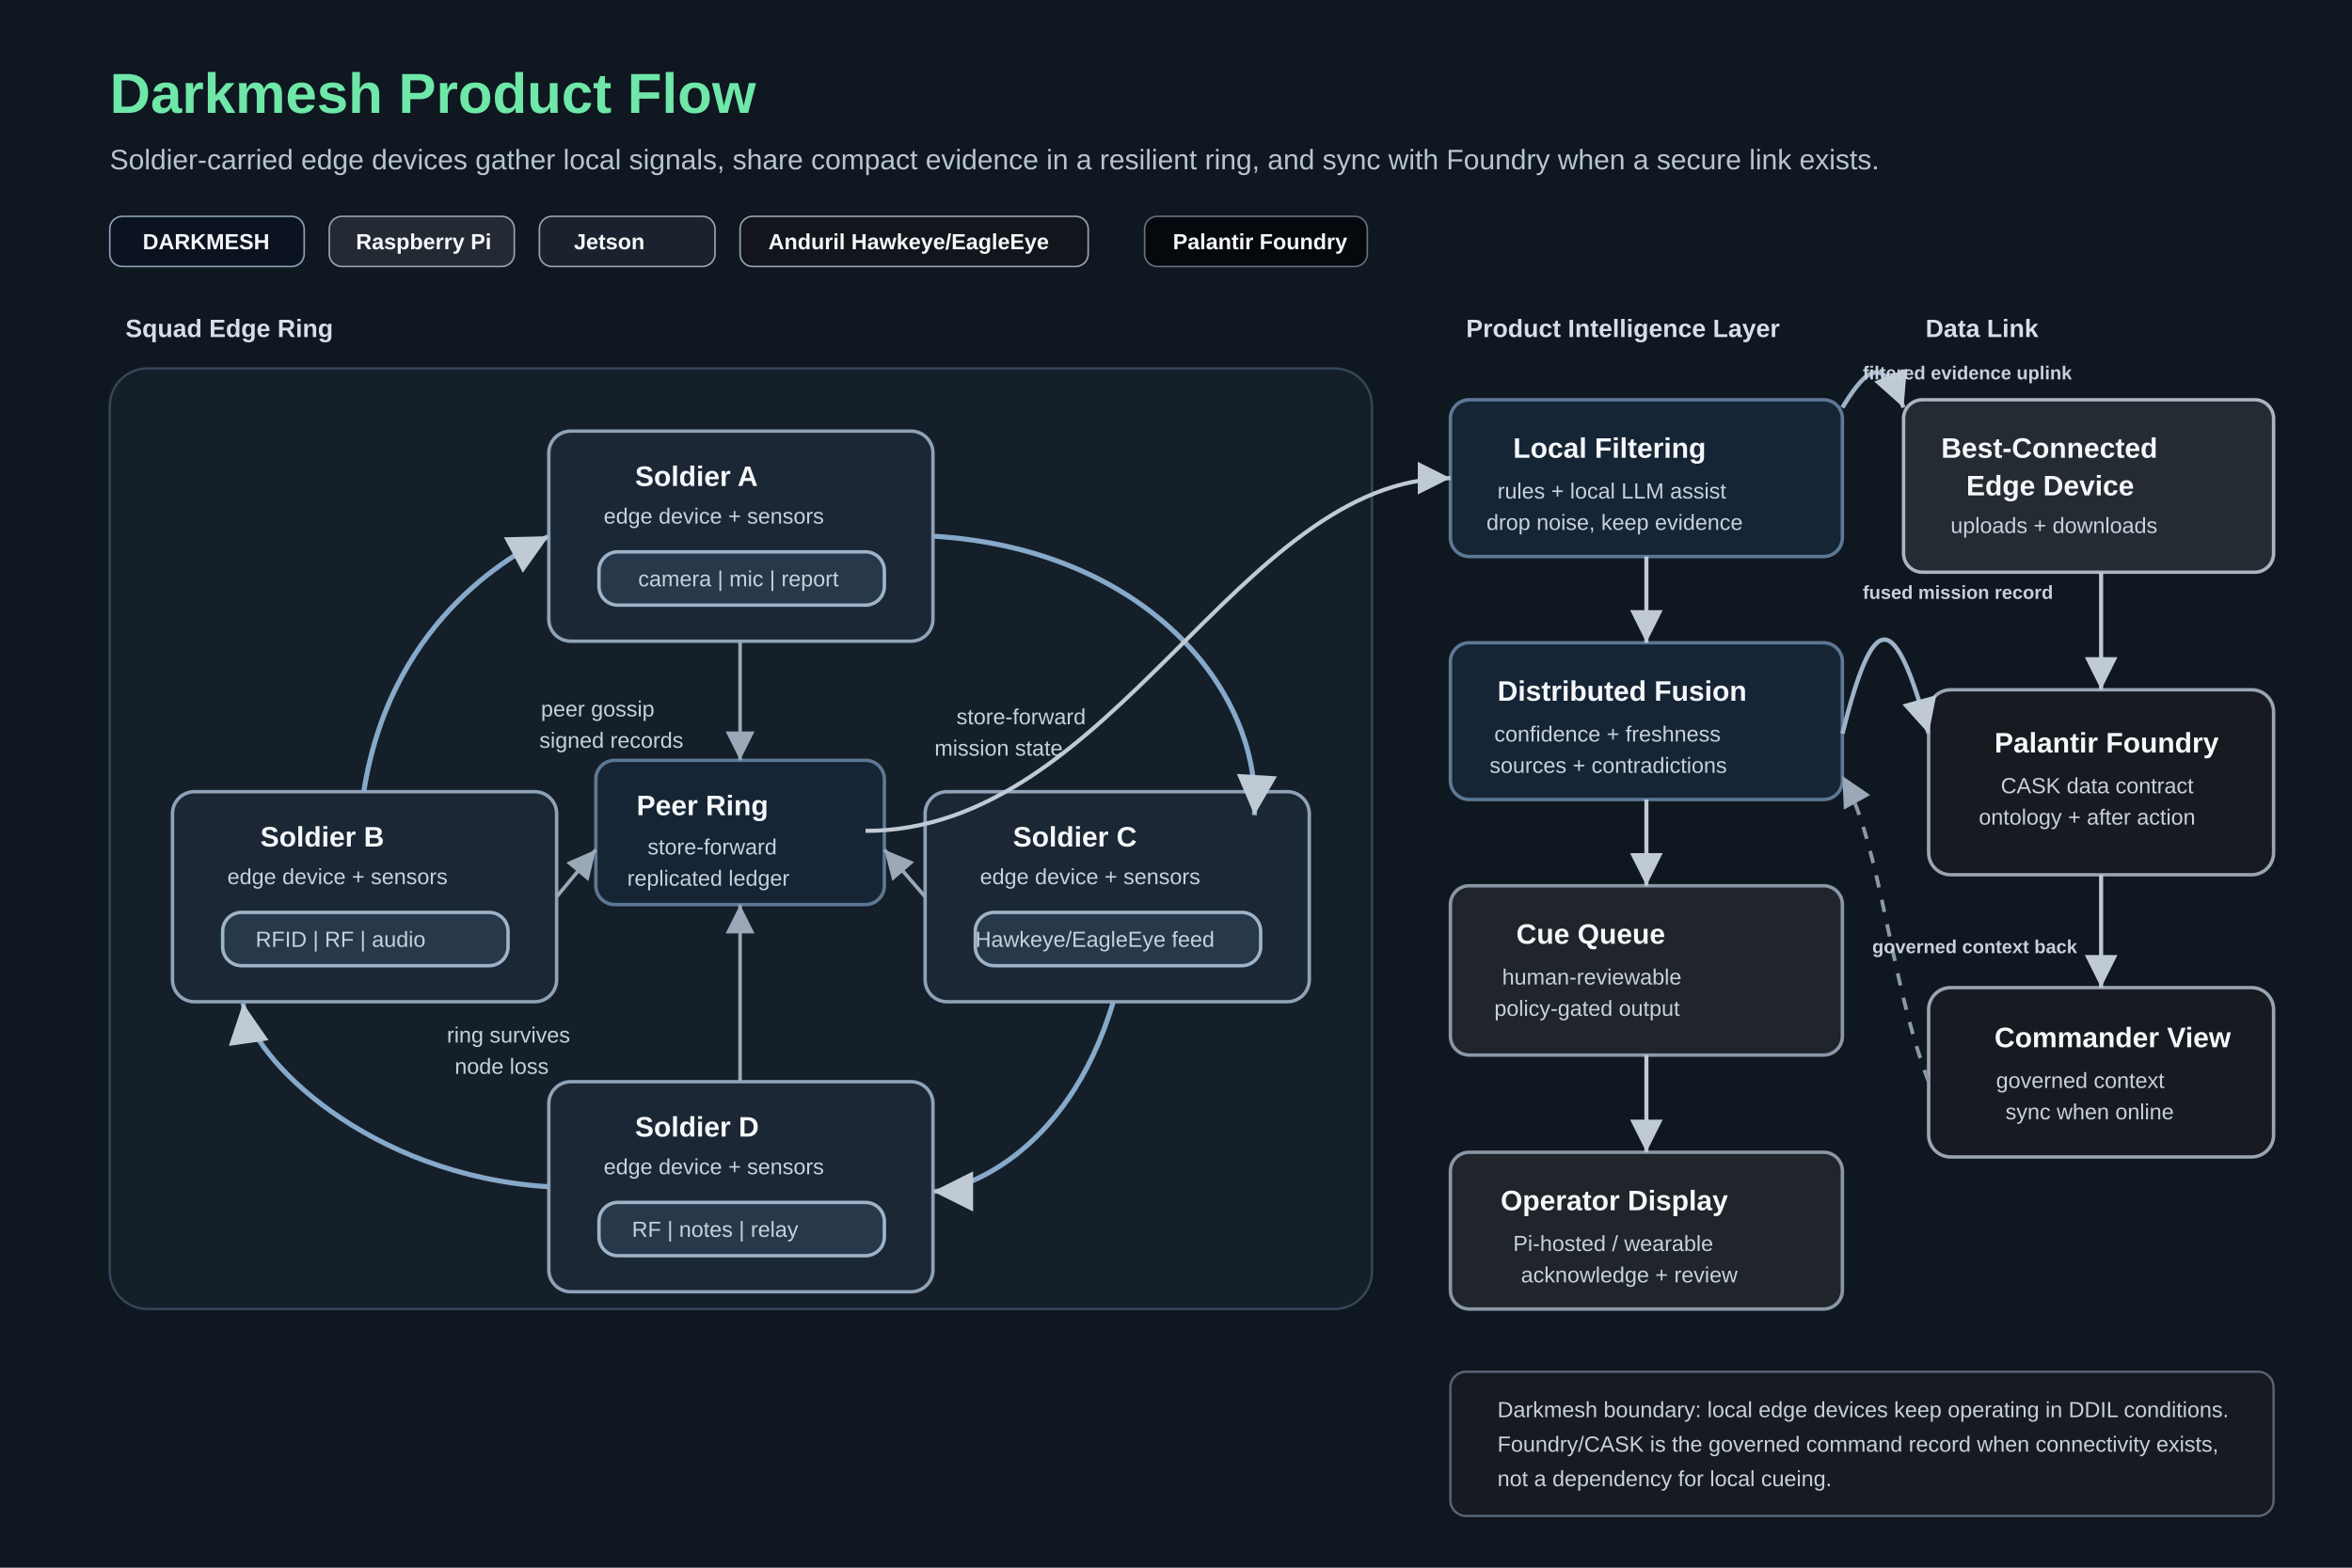
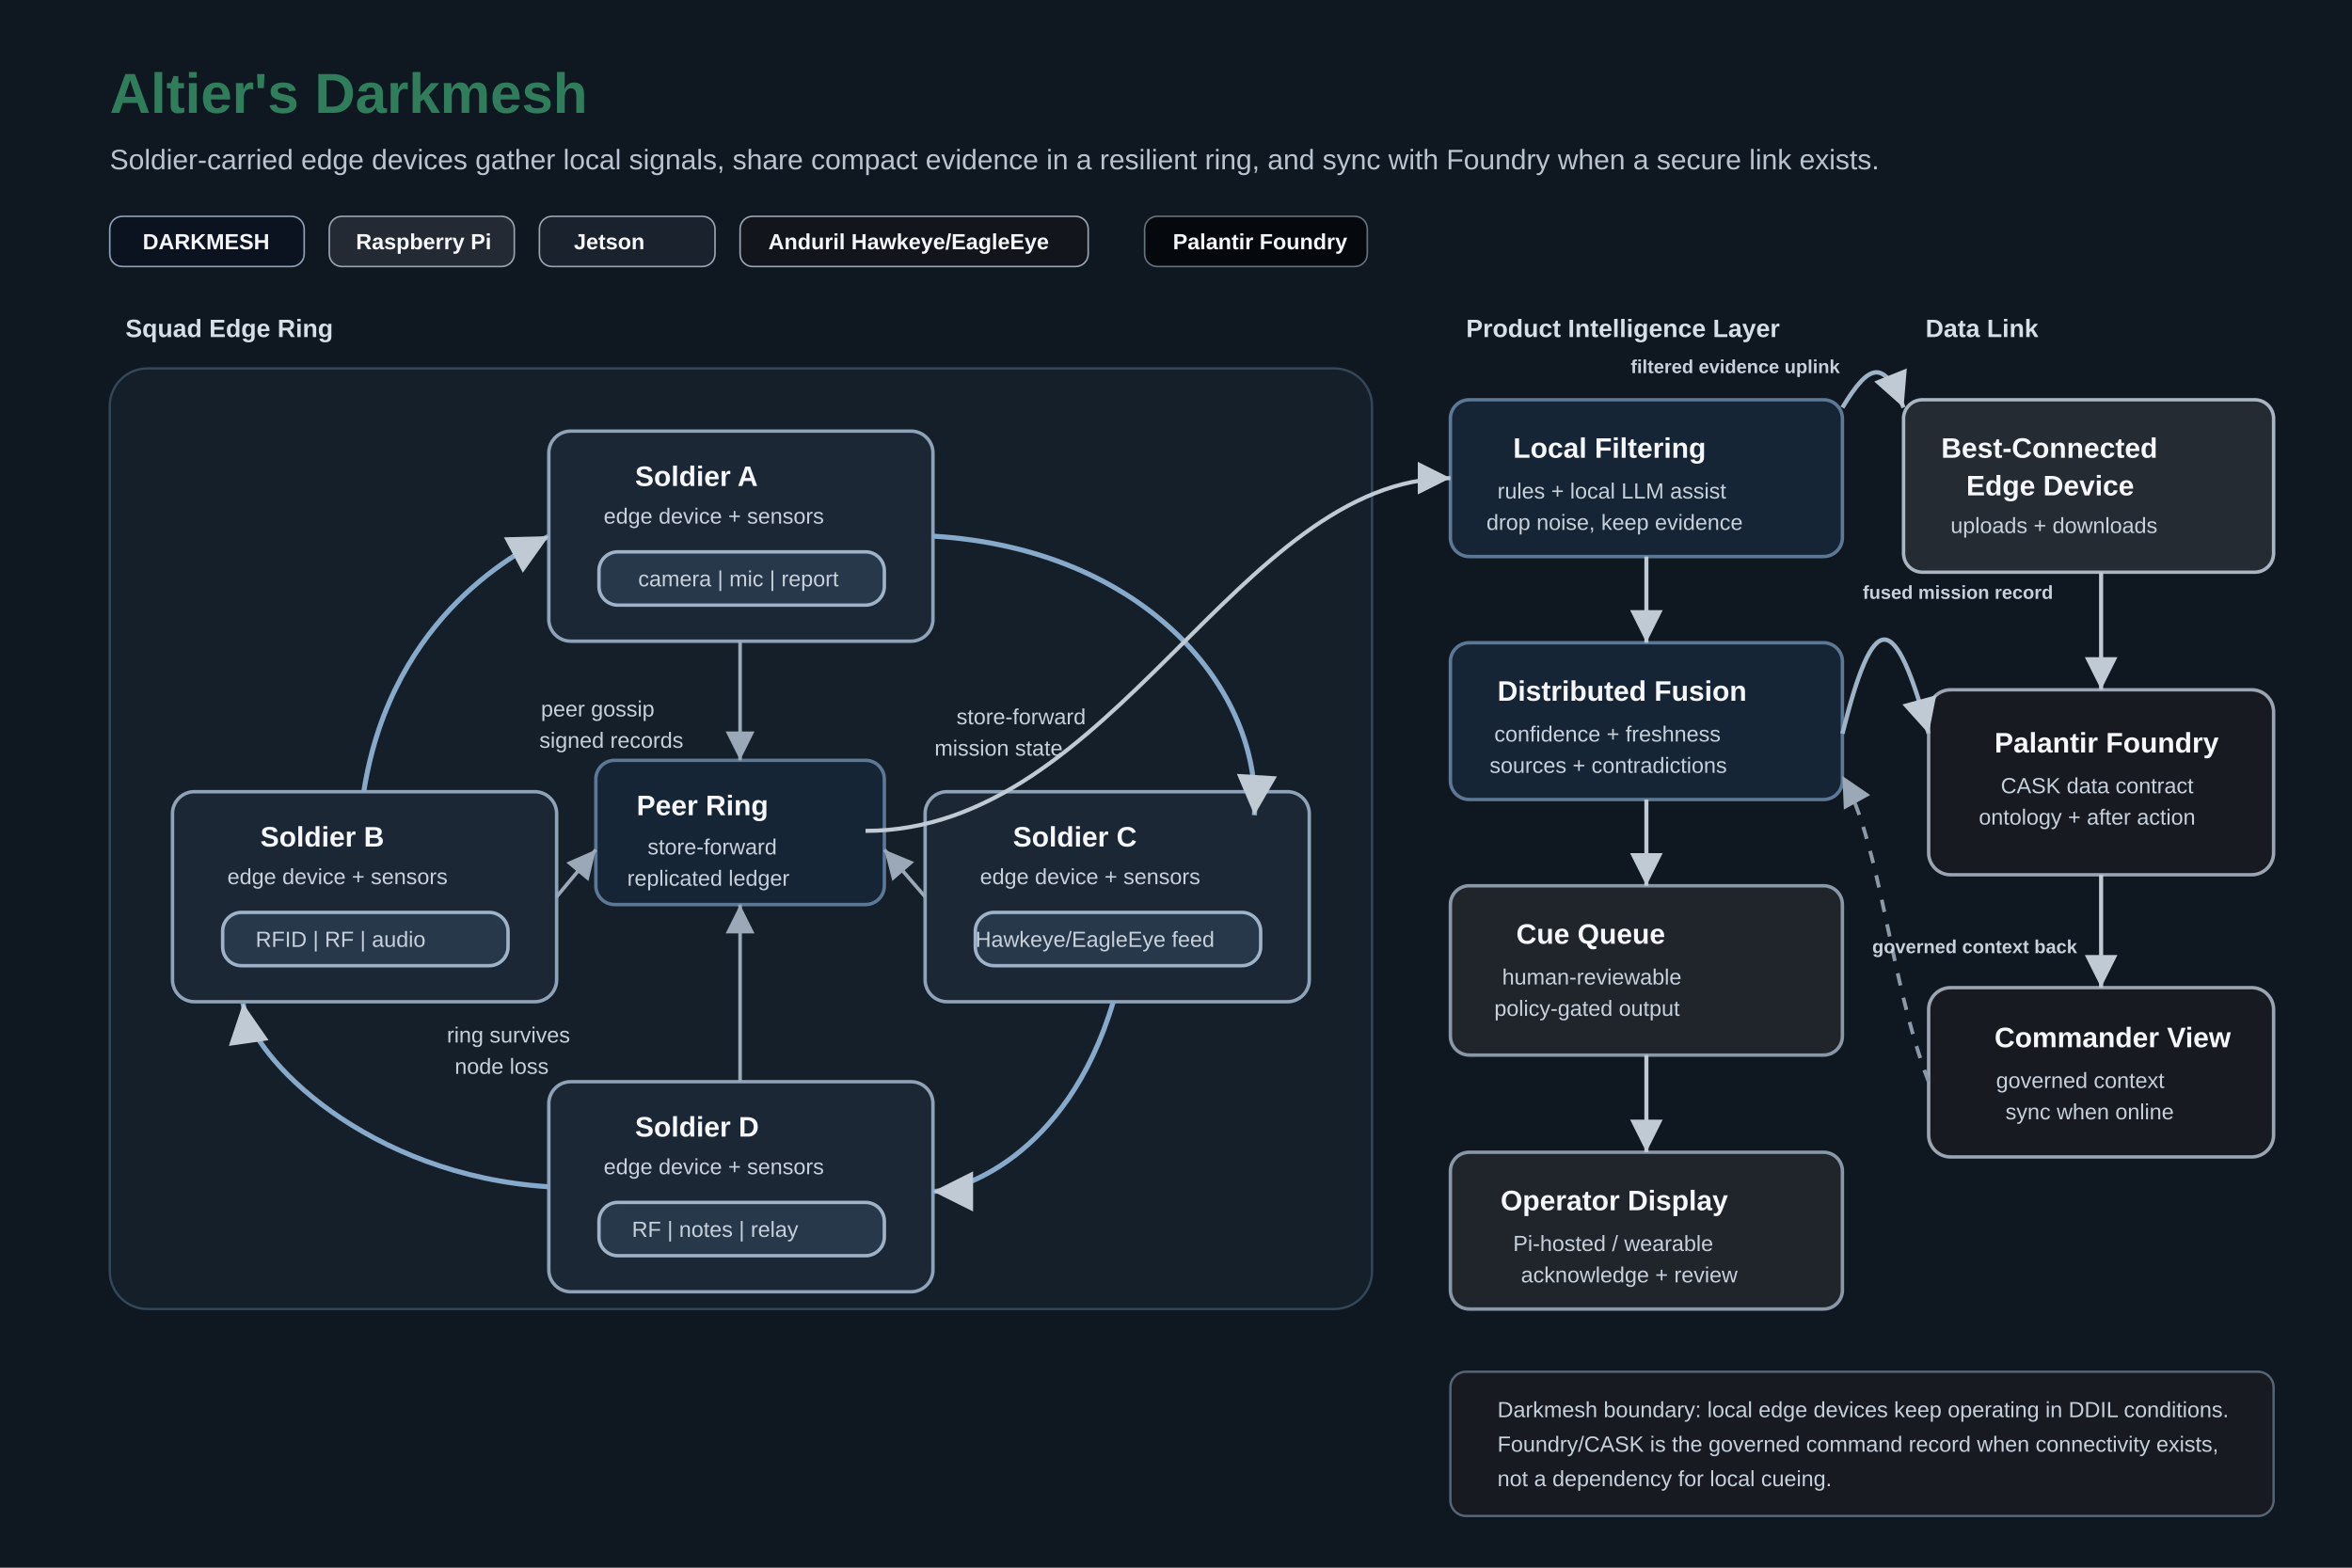
<svg xmlns="http://www.w3.org/2000/svg" width="1500" height="1000" viewBox="0 0 1500 1000" role="img" aria-labelledby="title desc">
  <defs>
    <marker id="arrow" markerWidth="12" markerHeight="12" refX="10" refY="6" orient="auto">
      <path d="M2,2 L10,6 L2,10 Z" fill="#c0cad5" />
    </marker>
    <marker id="softArrow" markerWidth="12" markerHeight="12" refX="10" refY="6" orient="auto">
      <path d="M2,2 L10,6 L2,10 Z" fill="#9aa8b7" />
    </marker>
    <style>
      .bg { fill: #0f1720; }
-       .title { font: 700 36px Arial, Helvetica, sans-serif; fill: #6ee7a8; }
+       .title { font: 700 36px Arial, Helvetica, sans-serif; fill: #2f7d5b; }
      .subtitle { font: 18px Arial, Helvetica, sans-serif; fill: #b8c4cf; }
      .section { font: 700 16px Arial, Helvetica, sans-serif; fill: #d6dee7; text-transform: uppercase; }
      .box { fill: #1c2631; stroke: #657383; stroke-width: 2; rx: 12; }
      .soldier { fill: #1b2734; stroke: #8fa2b7; stroke-width: 2.2; rx: 14; }
      .device { fill: #27384a; stroke: #9fb3c8; stroke-width: 2.2; rx: 12; }
      .mesh { fill: #162535; stroke: #5d7894; stroke-width: 2.2; rx: 12; }
      .review { fill: #20242b; stroke: #8a97a6; stroke-width: 2.2; rx: 12; }
      .cloud { fill: #171b21; stroke: #9aa5b1; stroke-width: 2.2; rx: 14; }
      .warn { fill: #252b33; stroke: #aab5c2; stroke-width: 2.2; rx: 12; }
      .badge { fill: #05080c; stroke: #66727e; stroke-width: 1; rx: 8; }
      .badgeAlt { fill: #0b1320; stroke: #8fa2b7; stroke-width: 1; rx: 8; }
      .badgePi { fill: #232a33; stroke: #9aa5b1; stroke-width: 1; rx: 8; }
      .badgeJetson { fill: #1a232d; stroke: #9aa5b1; stroke-width: 1; rx: 8; }
      .badgeAnduril { fill: #12161c; stroke: #9aa5b1; stroke-width: 1; rx: 8; }
      .badgeText { font: 700 14px Arial, Helvetica, sans-serif; fill: #f5f7fa; }
      .text { font: 700 18px Arial, Helvetica, sans-serif; fill: #f5f7fa; }
      .small { font: 14px Arial, Helvetica, sans-serif; fill: #c7d1dc; }
      .tiny { font: 12px Arial, Helvetica, sans-serif; fill: #aeb9c5; }
      .linkLabel { font: 700 12px Arial, Helvetica, sans-serif; fill: #c7d1dc; }
      .line { stroke: #c0cad5; stroke-width: 2.6; fill: none; marker-end: url(#arrow); }
      .greenLine { stroke: #9fb3c8; stroke-width: 2.8; fill: none; marker-end: url(#arrow); }
      .greenDash { stroke: #8b98a6; stroke-width: 2.4; stroke-dasharray: 8 8; fill: none; marker-end: url(#softArrow); }
      .ring { stroke: #87a9ca; stroke-width: 3.2; fill: none; marker-end: url(#arrow); }
      .soft { stroke: #9aa8b7; stroke-width: 2.3; fill: none; marker-end: url(#softArrow); }
      .dash { stroke: #8b98a6; stroke-width: 2.4; stroke-dasharray: 8 8; fill: none; marker-end: url(#softArrow); }
      .ringArea { fill: #141f2a; stroke: #344657; stroke-width: 1.5; rx: 24; }
      .legend { fill: #171b21; stroke: #566474; stroke-width: 1.5; rx: 10; }
    </style>
  </defs>
  <rect class="bg" width="1500" height="1000" />
-   <text x="70" y="72" class="title">Darkmesh Product Flow</text>
+   <text x="70" y="72" class="title">Altier's Darkmesh</text>
  <text x="70" y="108" class="subtitle">Soldier-carried edge devices gather local signals, share compact evidence in a resilient ring, and sync with Foundry when a secure link exists.</text>
  <rect x="70" y="138" width="124" height="32" class="badgeAlt" />
  <text x="91" y="159" class="badgeText">DARKMESH</text>
  <rect x="210" y="138" width="118" height="32" class="badgePi" />
  <text x="227" y="159" class="badgeText">Raspberry Pi</text>
  <rect x="344" y="138" width="112" height="32" class="badgeJetson" />
  <text x="366" y="159" class="badgeText">Jetson</text>
  <rect x="472" y="138" width="222" height="32" class="badgeAnduril" />
  <text x="490" y="159" class="badgeText">Anduril Hawkeye/EagleEye</text>
  <rect x="730" y="138" width="142" height="32" class="badge" />
  <text x="748" y="159" class="badgeText">Palantir Foundry</text>
  <text x="80" y="215" class="section">Squad Edge Ring</text>
  <rect x="70" y="235" width="805" height="600" class="ringArea" />
  <rect x="350" y="275" width="245" height="134" class="soldier" />
  <text x="405" y="310" class="text">Soldier A</text>
  <text x="385" y="334" class="small">edge device + sensors</text>
  <rect x="382" y="352" width="182" height="34" class="device" />
  <text x="407" y="374" class="small">camera | mic | report</text>
  <rect x="110" y="505" width="245" height="134" class="soldier" />
  <text x="166" y="540" class="text">Soldier B</text>
  <text x="145" y="564" class="small">edge device + sensors</text>
  <rect x="142" y="582" width="182" height="34" class="device" />
  <text x="163" y="604" class="small">RFID | RF | audio</text>
  <rect x="590" y="505" width="245" height="134" class="soldier" />
  <text x="646" y="540" class="text">Soldier C</text>
  <text x="625" y="564" class="small">edge device + sensors</text>
  <rect x="622" y="582" width="182" height="34" class="device" />
  <text x="622" y="604" class="small">Hawkeye/EagleEye feed</text>
  <rect x="350" y="690" width="245" height="134" class="soldier" />
  <text x="405" y="725" class="text">Soldier D</text>
  <text x="385" y="749" class="small">edge device + sensors</text>
  <rect x="382" y="767" width="182" height="34" class="device" />
  <text x="403" y="789" class="small">RF | notes | relay</text>
  <path d="M595 342 C730 350 805 440 800 520" class="ring" />
  <path d="M710 639 C680 740 610 760 595 760" class="ring" />
  <path d="M350 757 C235 750 160 675 155 640" class="ring" />
  <path d="M232 505 C250 390 335 350 350 342" class="ring" />
  <text x="345" y="457" class="small">peer gossip</text>
  <text x="344" y="477" class="small">signed records</text>
  <text x="610" y="462" class="small">store-forward</text>
  <text x="596" y="482" class="small">mission state</text>
  <text x="285" y="665" class="small">ring survives</text>
  <text x="290" y="685" class="small">node loss</text>
  <rect x="380" y="485" width="184" height="92" class="mesh" />
  <text x="406" y="520" class="text">Peer Ring</text>
  <text x="413" y="545" class="small">store-forward</text>
  <text x="400" y="565" class="small">replicated ledger</text>
  <path d="M472 409 L472 485" class="soft" />
  <path d="M355 572 L380 542" class="soft" />
  <path d="M590 572 L564 542" class="soft" />
  <path d="M472 690 L472 577" class="soft" />
  <text x="935" y="215" class="section">Product Intelligence Layer</text>
  <rect x="925" y="255" width="250" height="100" class="mesh" />
  <text x="965" y="292" class="text">Local Filtering</text>
  <text x="955" y="318" class="small">rules + local LLM assist</text>
  <text x="948" y="338" class="small">drop noise, keep evidence</text>
  <rect x="925" y="410" width="250" height="100" class="mesh" />
  <text x="955" y="447" class="text">Distributed Fusion</text>
  <text x="953" y="473" class="small">confidence + freshness</text>
  <text x="950" y="493" class="small">sources + contradictions</text>
  <rect x="925" y="565" width="250" height="108" class="review" />
  <text x="967" y="602" class="text">Cue Queue</text>
  <text x="958" y="628" class="small">human-reviewable</text>
  <text x="953" y="648" class="small">policy-gated output</text>
  <rect x="925" y="735" width="250" height="100" class="review" />
  <text x="957" y="772" class="text">Operator Display</text>
  <text x="965" y="798" class="small">Pi-hosted / wearable</text>
  <text x="970" y="818" class="small">acknowledge + review</text>
  <path d="M552 530 C710 530 790 305 925 305" class="line" />
  <path d="M1050 355 L1050 410" class="line" />
  <path d="M1050 510 L1050 565" class="line" />
  <path d="M1050 673 L1050 735" class="line" />
  <text x="1228" y="215" class="section">Data Link</text>
  <rect x="1214" y="255" width="236" height="110" class="warn" />
  <text x="1238" y="292" class="text">Best-Connected</text>
  <text x="1254" y="316" class="text">Edge Device</text>
  <text x="1244" y="340" class="small">uploads + downloads</text>
  <rect x="1230" y="440" width="220" height="118" class="cloud" />
  <text x="1272" y="480" class="text">Palantir Foundry</text>
  <text x="1276" y="506" class="small">CASK data contract</text>
  <text x="1262" y="526" class="small">ontology + after action</text>
  <rect x="1230" y="630" width="220" height="108" class="cloud" />
  <text x="1272" y="668" class="text">Commander View</text>
  <text x="1273" y="694" class="small">governed context</text>
  <text x="1279" y="714" class="small">sync when online</text>
  <path d="M1175 260 C1193 230 1202 230 1214 260" class="greenLine" />
-   <text x="1188" y="242" class="linkLabel">filtered evidence uplink</text>
+   <text x="1040" y="238" class="linkLabel">filtered evidence uplink</text>
  <path d="M1175 468 C1195 388 1208 388 1230 468" class="greenLine" />
  <text x="1188" y="382" class="linkLabel">fused mission record</text>
  <path d="M1340 365 L1340 440" class="line" />
  <path d="M1340 558 L1340 630" class="line" />
  <path d="M1230 690 C1205 625 1200 540 1175 495" class="greenDash" />
  <text x="1194" y="608" class="linkLabel">governed context back</text>
  <rect x="925" y="875" width="525" height="92" class="legend" />
  <text x="955" y="904" class="small">Darkmesh boundary: local edge devices keep operating in DDIL conditions.</text>
  <text x="955" y="926" class="small">Foundry/CASK is the governed command record when connectivity exists,</text>
  <text x="955" y="948" class="small">not a dependency for local cueing.</text>
</svg>
